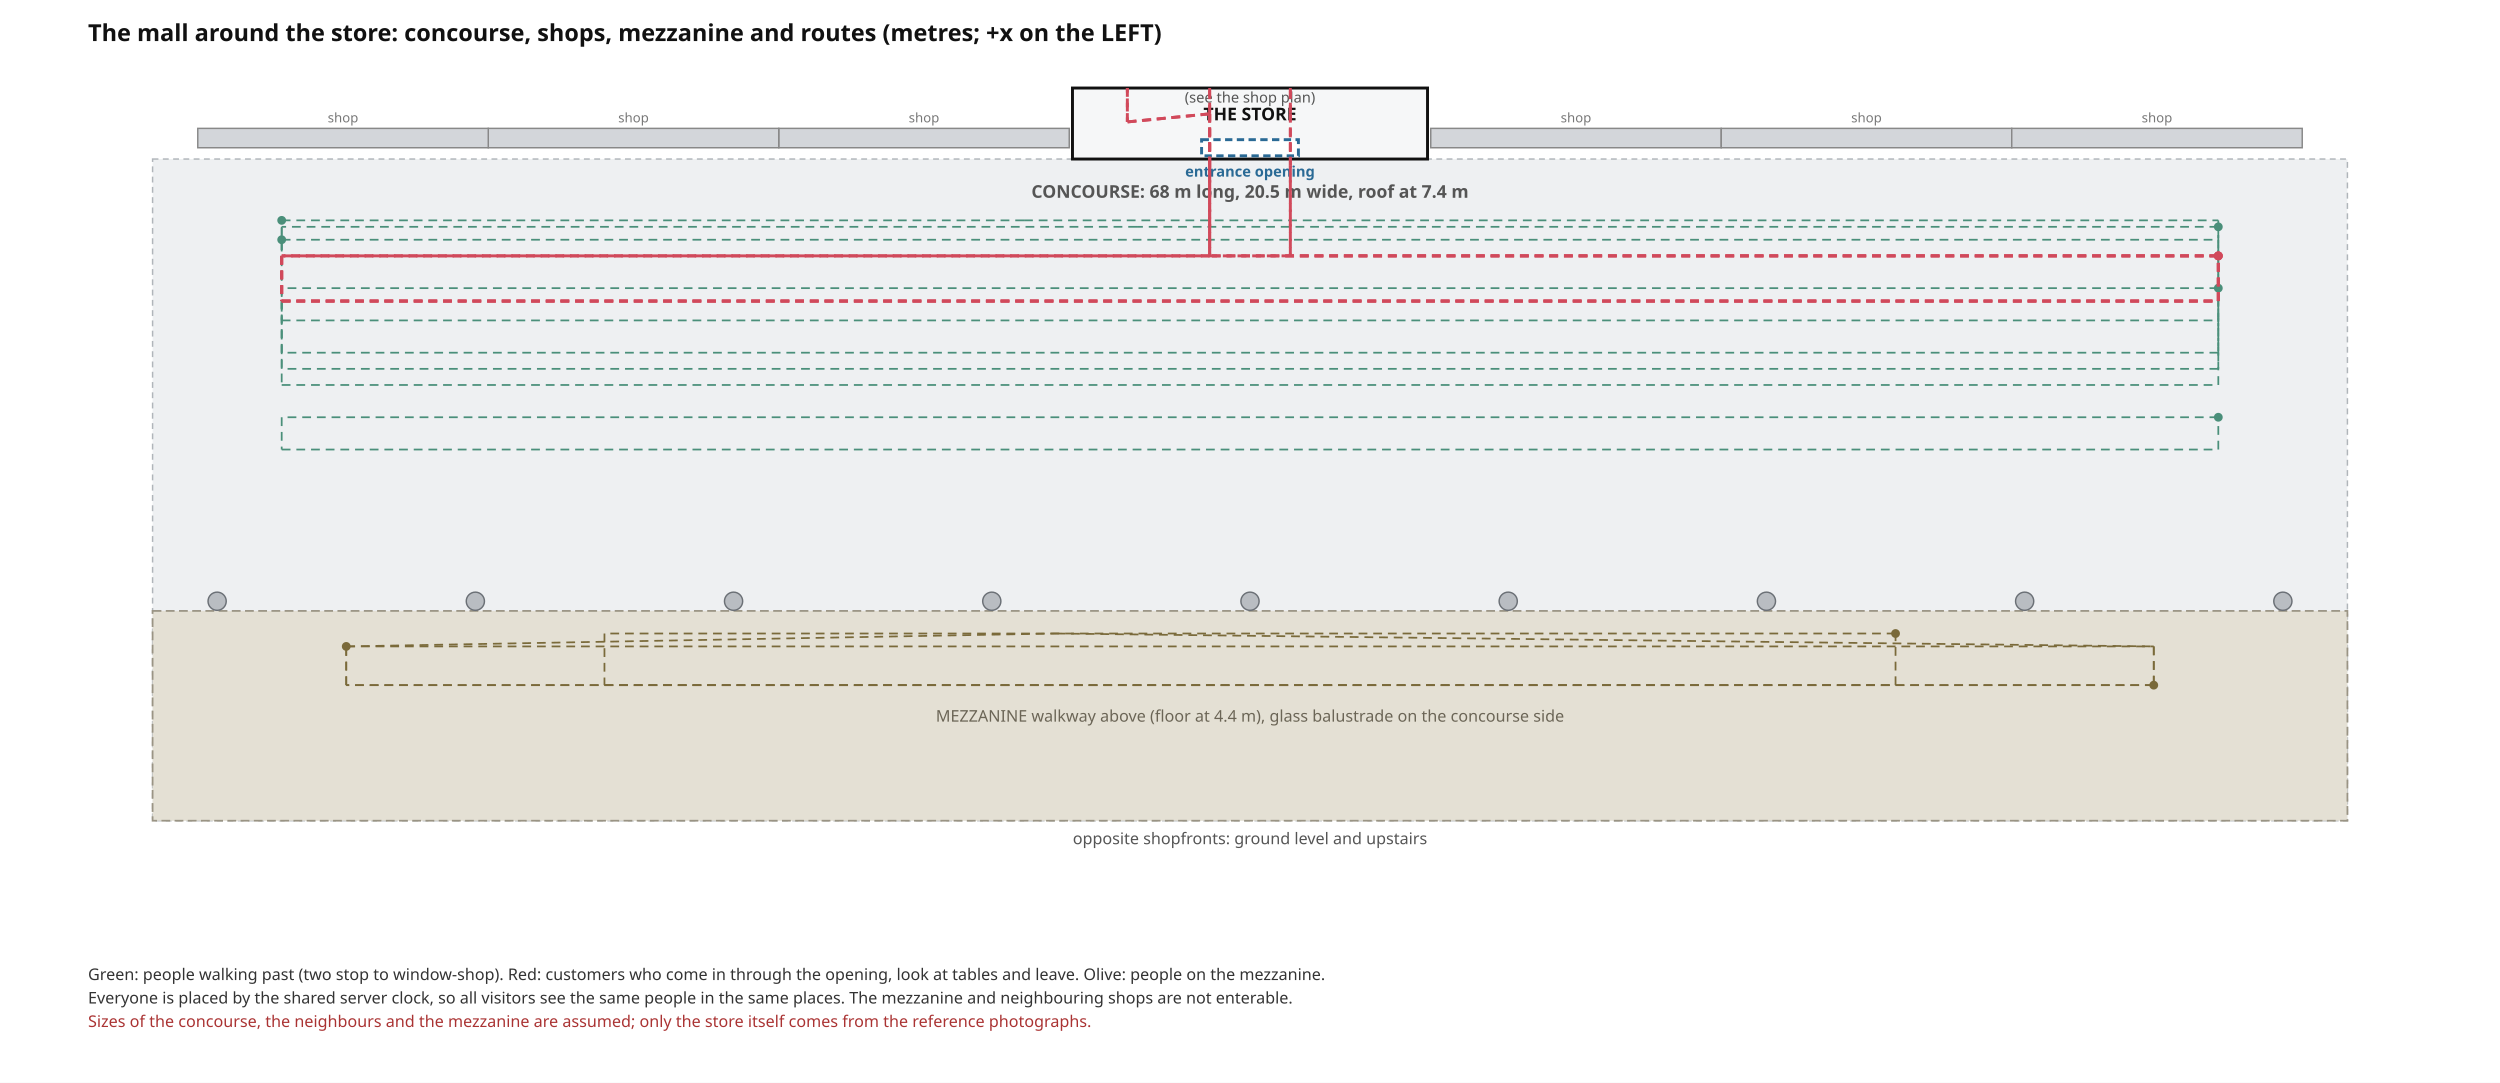
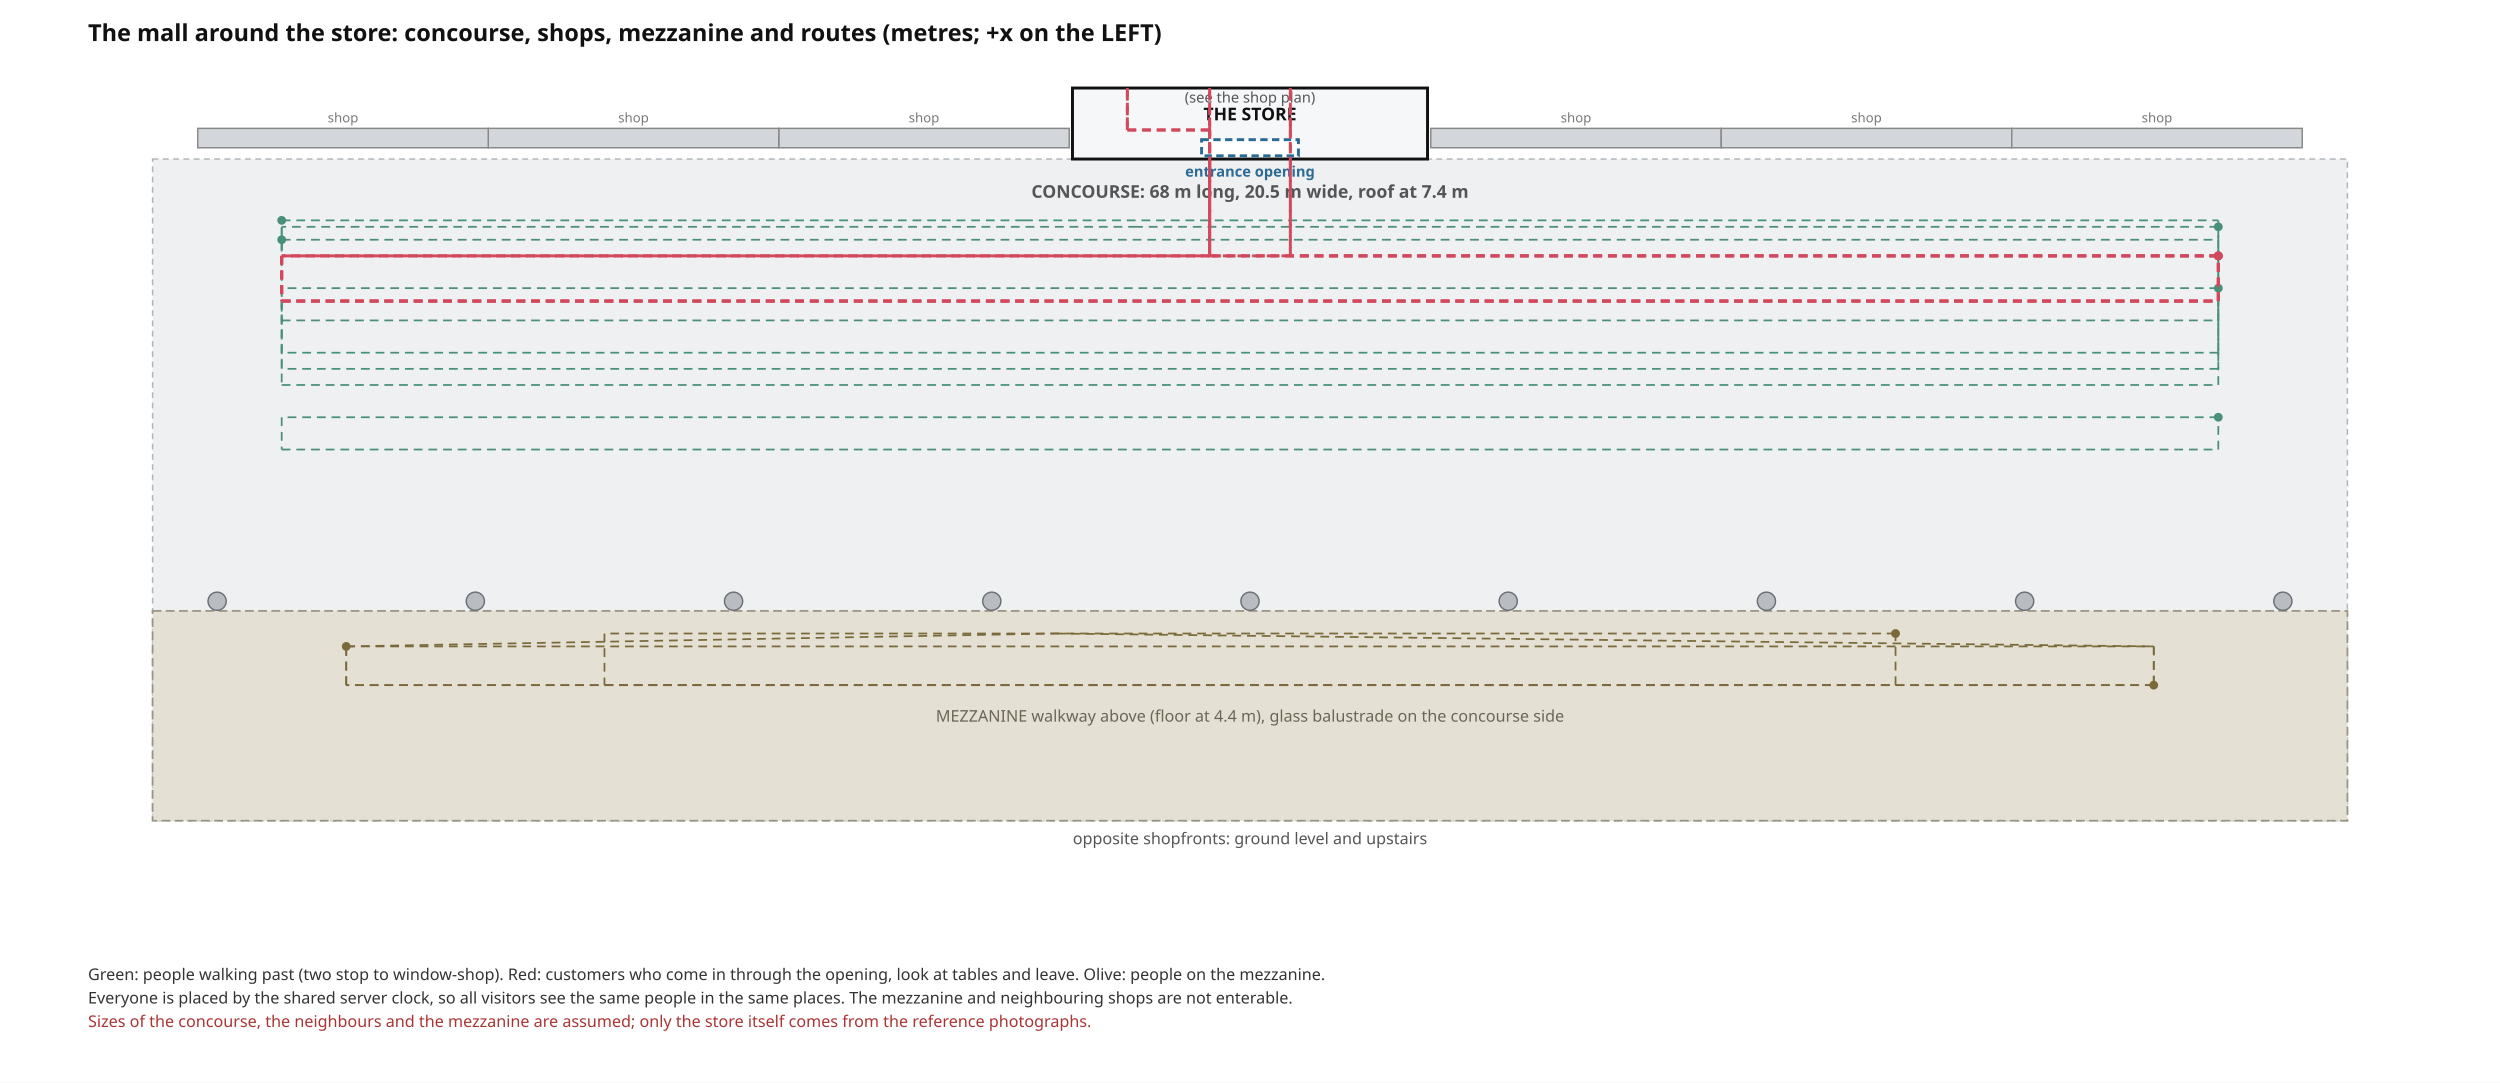
<svg xmlns="http://www.w3.org/2000/svg" width="1704" height="738" viewBox="0 0 1704 738">
  <rect width="1704" height="738" fill="#ffffff" />
  <text x="60.0" y="28.0" font-size="16" text-anchor="start" fill="#111" font-weight="700" font-family="system-ui, sans-serif">The mall around the store: concourse, shops, mezzanine and routes (metres; +x on the LEFT)</text>
  <rect x="104.0" y="108.4" width="1496.0" height="451.0" fill="#eef0f2" stroke="#b0b5ba" stroke-width="1" stroke-dasharray="4 3" />
  <text x="852.0" y="134.8" font-size="12" text-anchor="middle" fill="#555" font-weight="600" font-family="system-ui, sans-serif">CONCOURSE: 68 m long, 20.5 m wide, roof at 7.4 m</text>
  <rect x="104.0" y="416.4" width="1496.0" height="143.0" fill="#e4e0d4" stroke="#9a9484" stroke-width="1.2" stroke-dasharray="6 3" />
  <text x="852.0" y="491.9" font-size="11" text-anchor="middle" fill="#6b6556" font-weight="400" font-family="system-ui, sans-serif">MEZZANINE walkway above (floor at 4.4 m), glass balustrade on the concourse side</text>
  <text x="852.0" y="575.4" font-size="11" text-anchor="middle" fill="#555" font-weight="400" font-family="system-ui, sans-serif">opposite shopfronts: ground level and upstairs</text>
  <rect x="731.0" y="60.0" width="242.0" height="48.4" fill="#f6f7f8" stroke="#111" stroke-width="2" />
  <text x="852.0" y="82.0" font-size="12" text-anchor="middle" fill="#111" font-weight="700" font-family="system-ui, sans-serif">THE STORE</text>
  <text x="852.0" y="69.9" font-size="10" text-anchor="middle" fill="#555" font-weight="400" font-family="system-ui, sans-serif">(see the shop plan)</text>
  <rect x="975.2" y="87.5" width="198.0" height="13.2" fill="#d3d6da" stroke="#888" stroke-width="1" />
  <text x="1074.2" y="83.4" font-size="9" text-anchor="middle" fill="#777" font-weight="400" font-family="system-ui, sans-serif">shop</text>
  <rect x="1173.2" y="87.5" width="198.0" height="13.2" fill="#d3d6da" stroke="#888" stroke-width="1" />
  <text x="1272.2" y="83.4" font-size="9" text-anchor="middle" fill="#777" font-weight="400" font-family="system-ui, sans-serif">shop</text>
  <rect x="1371.2" y="87.5" width="198.0" height="13.2" fill="#d3d6da" stroke="#888" stroke-width="1" />
  <text x="1470.2" y="83.4" font-size="9" text-anchor="middle" fill="#777" font-weight="400" font-family="system-ui, sans-serif">shop</text>
  <rect x="530.8" y="87.5" width="198.0" height="13.2" fill="#d3d6da" stroke="#888" stroke-width="1" />
  <text x="629.8" y="83.4" font-size="9" text-anchor="middle" fill="#777" font-weight="400" font-family="system-ui, sans-serif">shop</text>
  <rect x="332.8" y="87.5" width="198.0" height="13.2" fill="#d3d6da" stroke="#888" stroke-width="1" />
  <text x="431.8" y="83.4" font-size="9" text-anchor="middle" fill="#777" font-weight="400" font-family="system-ui, sans-serif">shop</text>
  <rect x="134.8" y="87.5" width="198.0" height="13.2" fill="#d3d6da" stroke="#888" stroke-width="1" />
  <text x="233.8" y="83.4" font-size="9" text-anchor="middle" fill="#777" font-weight="400" font-family="system-ui, sans-serif">shop</text>
  <rect x="819.0" y="95.2" width="66.0" height="11.0" fill="#ffffff" stroke="#2a6a95" stroke-width="2" stroke-dasharray="5 3" />
  <text x="852.0" y="120.4" font-size="10" text-anchor="middle" fill="#2a6a95" font-weight="700" font-family="system-ui, sans-serif">entrance opening</text>
  <circle cx="1556.0" cy="409.8" r="6.2" fill="#b9bdc2" stroke="#6b7076" />
  <circle cx="1380.0" cy="409.8" r="6.2" fill="#b9bdc2" stroke="#6b7076" />
  <circle cx="1204.0" cy="409.8" r="6.2" fill="#b9bdc2" stroke="#6b7076" />
  <circle cx="1028.0" cy="409.8" r="6.2" fill="#b9bdc2" stroke="#6b7076" />
  <circle cx="852.0" cy="409.8" r="6.2" fill="#b9bdc2" stroke="#6b7076" />
  <circle cx="676.0" cy="409.8" r="6.2" fill="#b9bdc2" stroke="#6b7076" />
  <circle cx="500.0" cy="409.8" r="6.2" fill="#b9bdc2" stroke="#6b7076" />
  <circle cx="324.0" cy="409.8" r="6.2" fill="#b9bdc2" stroke="#6b7076" />
  <circle cx="148.0" cy="409.8" r="6.2" fill="#b9bdc2" stroke="#6b7076" />
  <line x1="1512.0" y1="196.4" x2="192.0" y2="196.4" stroke="#4a8f7a" stroke-width="1.2" stroke-dasharray="6 4" />
  <line x1="192.0" y1="196.4" x2="192.0" y2="218.4" stroke="#4a8f7a" stroke-width="1.2" stroke-dasharray="6 4" />
  <line x1="192.0" y1="218.4" x2="1512.0" y2="218.4" stroke="#4a8f7a" stroke-width="1.2" stroke-dasharray="6 4" />
  <line x1="1512.0" y1="218.4" x2="1512.0" y2="196.4" stroke="#4a8f7a" stroke-width="1.2" stroke-dasharray="6 4" />
  <circle cx="1512.0" cy="196.4" r="3.0" fill="#4a8f7a" stroke="none" />
  <line x1="192.0" y1="163.4" x2="1512.0" y2="163.4" stroke="#4a8f7a" stroke-width="1.2" stroke-dasharray="6 4" />
  <line x1="1512.0" y1="163.4" x2="1512.0" y2="240.4" stroke="#4a8f7a" stroke-width="1.2" stroke-dasharray="6 4" />
  <line x1="1512.0" y1="240.4" x2="192.0" y2="240.4" stroke="#4a8f7a" stroke-width="1.2" stroke-dasharray="6 4" />
  <line x1="192.0" y1="240.4" x2="192.0" y2="163.4" stroke="#4a8f7a" stroke-width="1.2" stroke-dasharray="6 4" />
  <circle cx="192.0" cy="163.4" r="3.0" fill="#4a8f7a" stroke="none" />
  <line x1="1512.0" y1="284.4" x2="192.0" y2="284.4" stroke="#4a8f7a" stroke-width="1.2" stroke-dasharray="6 4" />
  <line x1="192.0" y1="284.4" x2="192.0" y2="306.4" stroke="#4a8f7a" stroke-width="1.2" stroke-dasharray="6 4" />
  <line x1="192.0" y1="306.4" x2="1512.0" y2="306.4" stroke="#4a8f7a" stroke-width="1.2" stroke-dasharray="6 4" />
  <line x1="1512.0" y1="306.4" x2="1512.0" y2="284.4" stroke="#4a8f7a" stroke-width="1.2" stroke-dasharray="6 4" />
  <circle cx="1512.0" cy="284.4" r="3.0" fill="#4a8f7a" stroke="none" />
  <line x1="1512.0" y1="154.6" x2="929.0" y2="154.6" stroke="#4a8f7a" stroke-width="1.2" stroke-dasharray="6 4" />
  <line x1="929.0" y1="154.6" x2="775.0" y2="154.6" stroke="#4a8f7a" stroke-width="1.2" stroke-dasharray="6 4" />
  <line x1="775.0" y1="154.6" x2="192.0" y2="154.6" stroke="#4a8f7a" stroke-width="1.2" stroke-dasharray="6 4" />
  <line x1="192.0" y1="154.6" x2="192.0" y2="262.4" stroke="#4a8f7a" stroke-width="1.2" stroke-dasharray="6 4" />
  <line x1="192.0" y1="262.4" x2="1512.0" y2="262.4" stroke="#4a8f7a" stroke-width="1.2" stroke-dasharray="6 4" />
  <line x1="1512.0" y1="262.4" x2="1512.0" y2="154.6" stroke="#4a8f7a" stroke-width="1.2" stroke-dasharray="6 4" />
  <circle cx="1512.0" cy="154.6" r="3.0" fill="#4a8f7a" stroke="none" />
  <line x1="192.0" y1="150.2" x2="698.0" y2="150.2" stroke="#4a8f7a" stroke-width="1.2" stroke-dasharray="6 4" />
  <line x1="698.0" y1="150.2" x2="1512.0" y2="150.2" stroke="#4a8f7a" stroke-width="1.2" stroke-dasharray="6 4" />
  <line x1="1512.0" y1="150.2" x2="1512.0" y2="251.4" stroke="#4a8f7a" stroke-width="1.2" stroke-dasharray="6 4" />
  <line x1="1512.0" y1="251.4" x2="192.0" y2="251.4" stroke="#4a8f7a" stroke-width="1.2" stroke-dasharray="6 4" />
  <line x1="192.0" y1="251.4" x2="192.0" y2="150.2" stroke="#4a8f7a" stroke-width="1.2" stroke-dasharray="6 4" />
  <circle cx="192.0" cy="150.2" r="3.0" fill="#4a8f7a" stroke="none" />
  <line x1="1512.0" y1="174.4" x2="824.5" y2="174.4" stroke="#d1495b" stroke-width="2" stroke-dasharray="6 4" />
  <line x1="824.5" y1="174.4" x2="824.5" y2="112.8" stroke="#d1495b" stroke-width="2" stroke-dasharray="6 4" />
-   <line x1="824.5" y1="112.8" x2="824.5" y2="77.6" stroke="#d1495b" stroke-width="2" stroke-dasharray="6 4" />
-   <line x1="824.5" y1="77.6" x2="824.5" y2="60.0" stroke="#d1495b" stroke-width="2" stroke-dasharray="6 4" />
-   <line x1="824.5" y1="60.0" x2="824.5" y2="77.6" stroke="#d1495b" stroke-width="2" stroke-dasharray="6 4" />
-   <line x1="824.5" y1="77.6" x2="824.5" y2="112.8" stroke="#d1495b" stroke-width="2" stroke-dasharray="6 4" />
+   <line x1="824.5" y1="112.8" x2="824.5" y2="88.6" stroke="#d1495b" stroke-width="2" stroke-dasharray="6 4" />
+   <line x1="824.5" y1="88.6" x2="824.5" y2="60.0" stroke="#d1495b" stroke-width="2" stroke-dasharray="6 4" />
+   <line x1="824.5" y1="60.0" x2="824.5" y2="88.6" stroke="#d1495b" stroke-width="2" stroke-dasharray="6 4" />
+   <line x1="824.5" y1="88.6" x2="824.5" y2="112.8" stroke="#d1495b" stroke-width="2" stroke-dasharray="6 4" />
  <line x1="824.5" y1="112.8" x2="824.5" y2="174.4" stroke="#d1495b" stroke-width="2" stroke-dasharray="6 4" />
  <line x1="824.5" y1="174.4" x2="192.0" y2="174.4" stroke="#d1495b" stroke-width="2" stroke-dasharray="6 4" />
  <line x1="192.0" y1="174.4" x2="192.0" y2="205.2" stroke="#d1495b" stroke-width="2" stroke-dasharray="6 4" />
  <line x1="192.0" y1="205.2" x2="1512.0" y2="205.2" stroke="#d1495b" stroke-width="2" stroke-dasharray="6 4" />
  <line x1="1512.0" y1="205.2" x2="1512.0" y2="174.4" stroke="#d1495b" stroke-width="2" stroke-dasharray="6 4" />
  <circle cx="1512.0" cy="174.4" r="3.0" fill="#d1495b" stroke="none" />
  <line x1="1512.0" y1="174.4" x2="879.5" y2="174.4" stroke="#d1495b" stroke-width="2" stroke-dasharray="6 4" />
  <line x1="879.5" y1="174.4" x2="879.5" y2="112.8" stroke="#d1495b" stroke-width="2" stroke-dasharray="6 4" />
-   <line x1="879.5" y1="112.8" x2="879.5" y2="77.6" stroke="#d1495b" stroke-width="2" stroke-dasharray="6 4" />
-   <line x1="879.5" y1="77.6" x2="879.5" y2="60.0" stroke="#d1495b" stroke-width="2" stroke-dasharray="6 4" />
-   <line x1="879.5" y1="60.0" x2="879.5" y2="77.6" stroke="#d1495b" stroke-width="2" stroke-dasharray="6 4" />
-   <line x1="879.5" y1="77.6" x2="879.5" y2="112.8" stroke="#d1495b" stroke-width="2" stroke-dasharray="6 4" />
+   <line x1="879.5" y1="112.8" x2="879.5" y2="88.6" stroke="#d1495b" stroke-width="2" stroke-dasharray="6 4" />
+   <line x1="879.5" y1="88.6" x2="879.5" y2="60.0" stroke="#d1495b" stroke-width="2" stroke-dasharray="6 4" />
+   <line x1="879.5" y1="60.0" x2="879.5" y2="88.6" stroke="#d1495b" stroke-width="2" stroke-dasharray="6 4" />
+   <line x1="879.5" y1="88.6" x2="879.5" y2="112.8" stroke="#d1495b" stroke-width="2" stroke-dasharray="6 4" />
  <line x1="879.5" y1="112.8" x2="879.5" y2="174.4" stroke="#d1495b" stroke-width="2" stroke-dasharray="6 4" />
  <line x1="879.5" y1="174.4" x2="192.0" y2="174.4" stroke="#d1495b" stroke-width="2" stroke-dasharray="6 4" />
  <line x1="192.0" y1="174.4" x2="192.0" y2="205.2" stroke="#d1495b" stroke-width="2" stroke-dasharray="6 4" />
  <line x1="192.0" y1="205.2" x2="1512.0" y2="205.2" stroke="#d1495b" stroke-width="2" stroke-dasharray="6 4" />
  <line x1="1512.0" y1="205.2" x2="1512.0" y2="174.4" stroke="#d1495b" stroke-width="2" stroke-dasharray="6 4" />
  <circle cx="1512.0" cy="174.4" r="3.0" fill="#d1495b" stroke="none" />
  <line x1="1512.0" y1="174.4" x2="824.5" y2="174.4" stroke="#d1495b" stroke-width="2" stroke-dasharray="6 4" />
  <line x1="824.5" y1="174.4" x2="824.5" y2="112.8" stroke="#d1495b" stroke-width="2" stroke-dasharray="6 4" />
-   <line x1="824.5" y1="112.8" x2="824.5" y2="77.6" stroke="#d1495b" stroke-width="2" stroke-dasharray="6 4" />
-   <line x1="824.5" y1="77.6" x2="768.4" y2="83.1" stroke="#d1495b" stroke-width="2" stroke-dasharray="6 4" />
-   <line x1="768.4" y1="83.1" x2="768.4" y2="60.0" stroke="#d1495b" stroke-width="2" stroke-dasharray="6 4" />
-   <line x1="768.4" y1="60.0" x2="768.4" y2="83.1" stroke="#d1495b" stroke-width="2" stroke-dasharray="6 4" />
-   <line x1="768.4" y1="83.1" x2="824.5" y2="77.6" stroke="#d1495b" stroke-width="2" stroke-dasharray="6 4" />
-   <line x1="824.5" y1="77.6" x2="824.5" y2="112.8" stroke="#d1495b" stroke-width="2" stroke-dasharray="6 4" />
+   <line x1="824.5" y1="112.8" x2="824.5" y2="88.6" stroke="#d1495b" stroke-width="2" stroke-dasharray="6 4" />
+   <line x1="824.5" y1="88.6" x2="768.4" y2="88.6" stroke="#d1495b" stroke-width="2" stroke-dasharray="6 4" />
+   <line x1="768.4" y1="88.6" x2="768.4" y2="60.0" stroke="#d1495b" stroke-width="2" stroke-dasharray="6 4" />
+   <line x1="768.4" y1="60.0" x2="768.4" y2="88.6" stroke="#d1495b" stroke-width="2" stroke-dasharray="6 4" />
+   <line x1="768.4" y1="88.6" x2="824.5" y2="88.6" stroke="#d1495b" stroke-width="2" stroke-dasharray="6 4" />
+   <line x1="824.5" y1="88.6" x2="824.5" y2="112.8" stroke="#d1495b" stroke-width="2" stroke-dasharray="6 4" />
  <line x1="824.5" y1="112.8" x2="824.5" y2="174.4" stroke="#d1495b" stroke-width="2" stroke-dasharray="6 4" />
  <line x1="824.5" y1="174.4" x2="192.0" y2="174.4" stroke="#d1495b" stroke-width="2" stroke-dasharray="6 4" />
  <line x1="192.0" y1="174.4" x2="192.0" y2="205.2" stroke="#d1495b" stroke-width="2" stroke-dasharray="6 4" />
  <line x1="192.0" y1="205.2" x2="1512.0" y2="205.2" stroke="#d1495b" stroke-width="2" stroke-dasharray="6 4" />
  <line x1="1512.0" y1="205.2" x2="1512.0" y2="174.4" stroke="#d1495b" stroke-width="2" stroke-dasharray="6 4" />
  <circle cx="1512.0" cy="174.4" r="3.0" fill="#d1495b" stroke="none" />
  <line x1="1468.0" y1="467.0" x2="236.0" y2="467.0" stroke="#7a6a3a" stroke-width="1.2" stroke-dasharray="6 4" />
  <line x1="236.0" y1="467.0" x2="236.0" y2="440.6" stroke="#7a6a3a" stroke-width="1.2" stroke-dasharray="6 4" />
  <line x1="236.0" y1="440.6" x2="1468.0" y2="440.6" stroke="#7a6a3a" stroke-width="1.2" stroke-dasharray="6 4" />
  <line x1="1468.0" y1="440.6" x2="1468.0" y2="467.0" stroke="#7a6a3a" stroke-width="1.2" stroke-dasharray="6 4" />
  <circle cx="1468.0" cy="467.0" r="3.0" fill="#7a6a3a" stroke="none" />
  <line x1="236.0" y1="440.6" x2="720.0" y2="431.8" stroke="#7a6a3a" stroke-width="1.2" stroke-dasharray="6 4" />
  <line x1="720.0" y1="431.8" x2="1468.0" y2="440.6" stroke="#7a6a3a" stroke-width="1.2" stroke-dasharray="6 4" />
  <line x1="1468.0" y1="440.6" x2="1468.0" y2="467.0" stroke="#7a6a3a" stroke-width="1.2" stroke-dasharray="6 4" />
  <line x1="1468.0" y1="467.0" x2="236.0" y2="467.0" stroke="#7a6a3a" stroke-width="1.2" stroke-dasharray="6 4" />
  <line x1="236.0" y1="467.0" x2="236.0" y2="440.6" stroke="#7a6a3a" stroke-width="1.2" stroke-dasharray="6 4" />
  <circle cx="236.0" cy="440.6" r="3.0" fill="#7a6a3a" stroke="none" />
  <line x1="1292.0" y1="431.8" x2="412.0" y2="431.8" stroke="#7a6a3a" stroke-width="1.2" stroke-dasharray="6 4" />
  <line x1="412.0" y1="431.8" x2="412.0" y2="467.0" stroke="#7a6a3a" stroke-width="1.2" stroke-dasharray="6 4" />
  <line x1="412.0" y1="467.0" x2="1292.0" y2="467.0" stroke="#7a6a3a" stroke-width="1.2" stroke-dasharray="6 4" />
  <line x1="1292.0" y1="467.0" x2="1292.0" y2="431.8" stroke="#7a6a3a" stroke-width="1.2" stroke-dasharray="6 4" />
  <circle cx="1292.0" cy="431.8" r="3.0" fill="#7a6a3a" stroke="none" />
  <text x="60.0" y="668.0" font-size="11" text-anchor="start" fill="#333" font-weight="400" font-family="system-ui, sans-serif">Green: people walking past (two stop to window-shop). Red: customers who come in through the opening, look at tables and leave. Olive: people on the mezzanine.</text>
  <text x="60.0" y="684.0" font-size="11" text-anchor="start" fill="#333" font-weight="400" font-family="system-ui, sans-serif">Everyone is placed by the shared server clock, so all visitors see the same people in the same places. The mezzanine and neighbouring shops are not enterable.</text>
  <text x="60.0" y="700.0" font-size="11" text-anchor="start" fill="#a33" font-weight="400" font-family="system-ui, sans-serif">Sizes of the concourse, the neighbours and the mezzanine are assumed; only the store itself comes from the reference photographs.</text>
</svg>
